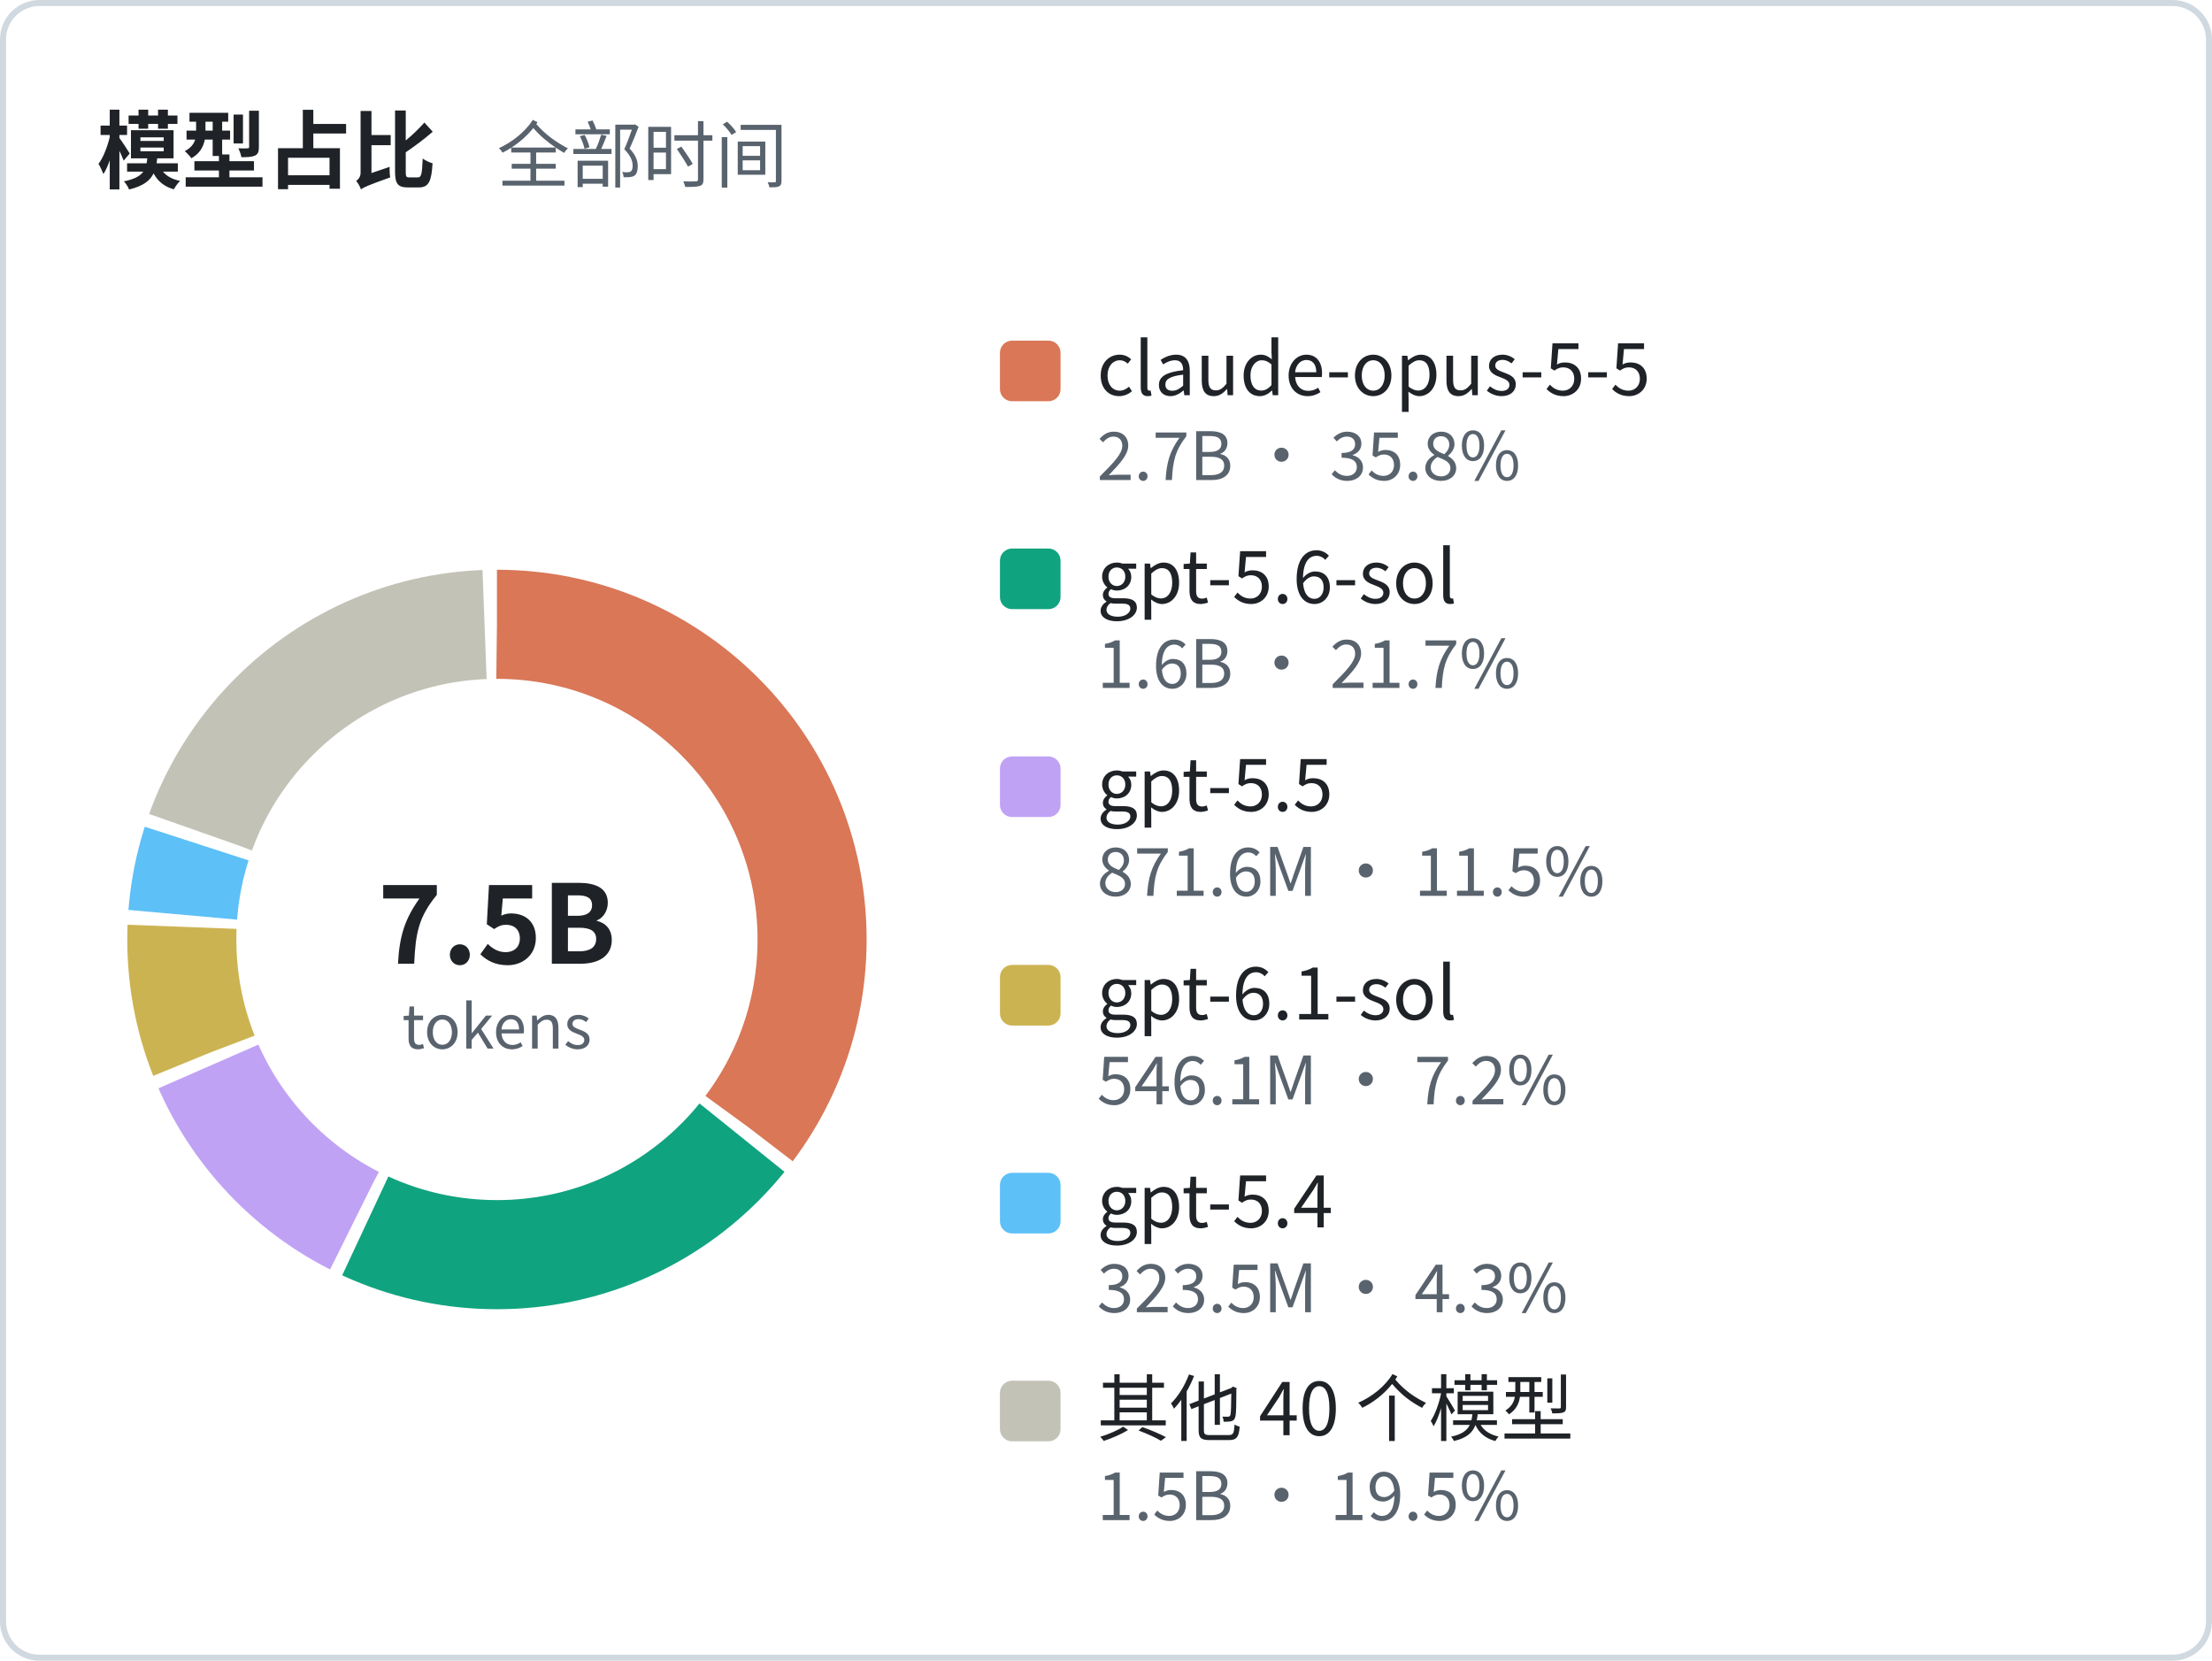
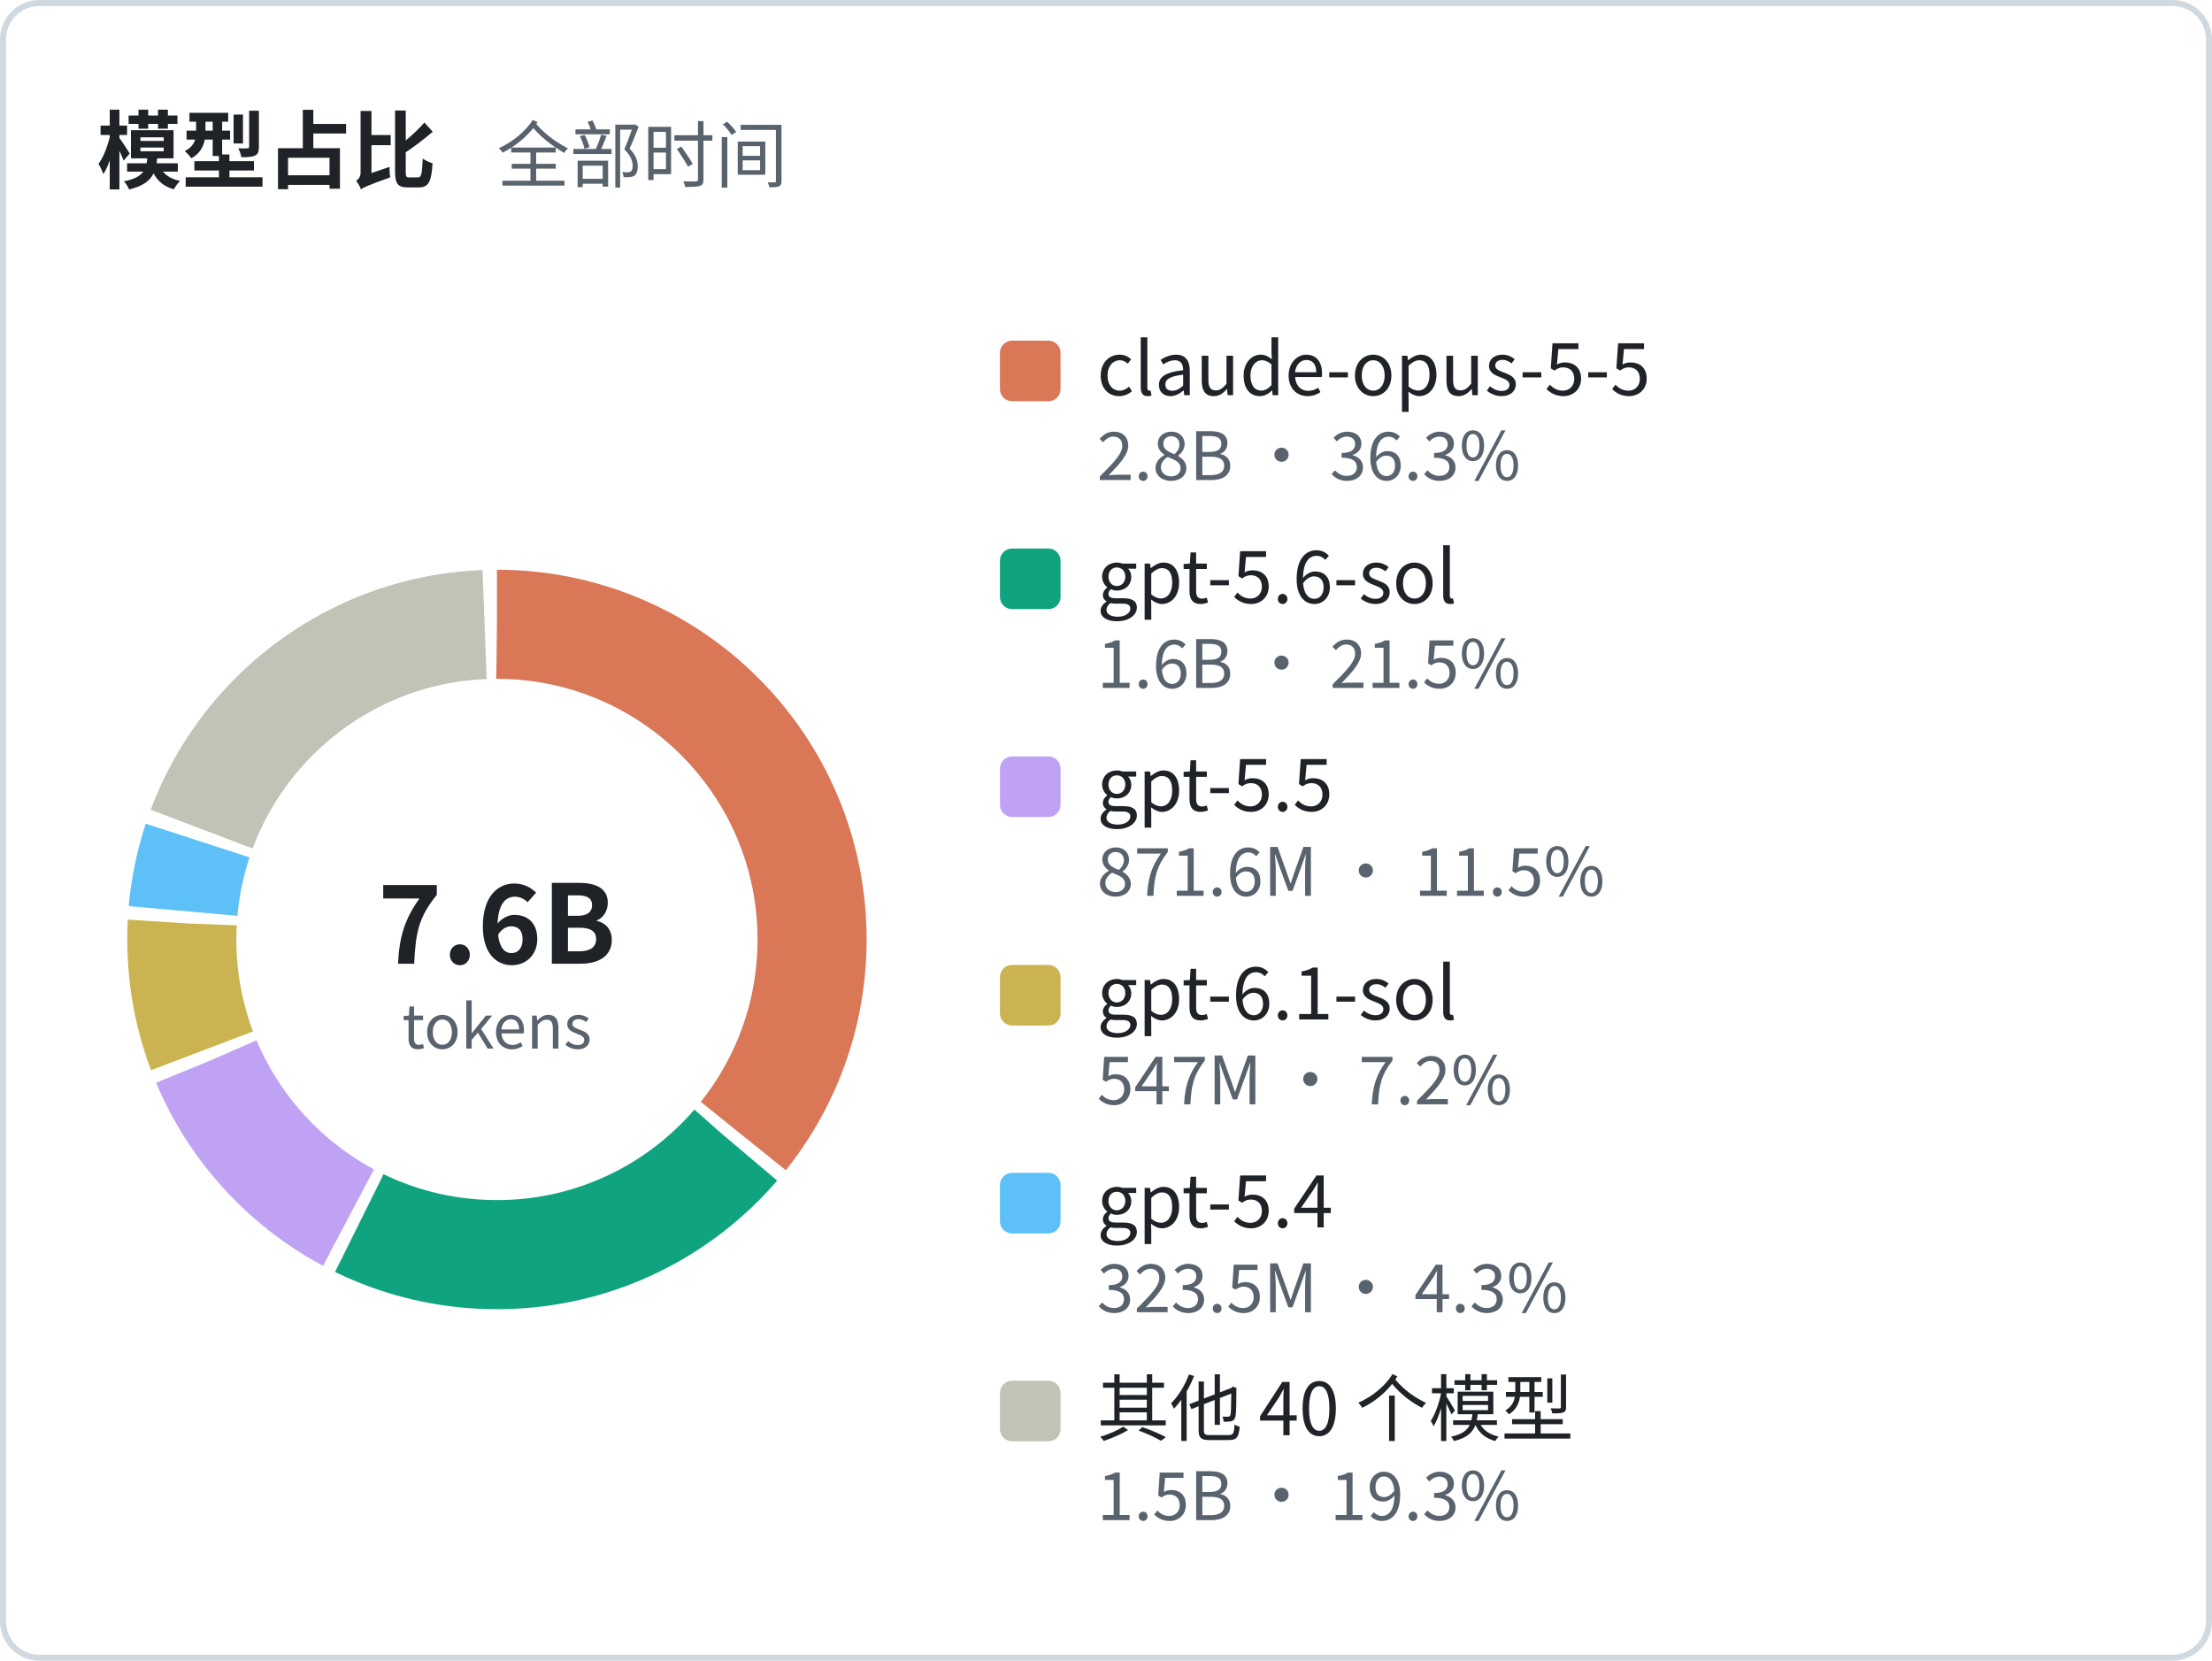
<svg xmlns="http://www.w3.org/2000/svg" width="365" height="274" viewBox="0 0 365 274" font-family="system-ui, -apple-system, 'Segoe UI', 'PingFang SC', 'Microsoft YaHei', 'Noto Sans CJK SC', sans-serif">
  <rect x="0.5" y="0.5" width="364" height="273" rx="6" fill="none" stroke="#d1d9e0" />
  <text x="16" y="30" font-size="14" font-weight="600" fill="#1f2328">模型占比<tspan dx="10" font-size="12" font-weight="400" fill="#59636e">全部时间</tspan>
  </text>
-   <circle cx="82" cy="155" r="52" fill="none" stroke="#d97757" stroke-width="18" stroke-dasharray="115.05 326.73" stroke-dashoffset="-0.00" transform="rotate(-90 82 155)" />
-   <circle cx="82" cy="155" r="52" fill="none" stroke="#10a37f" stroke-width="18" stroke-dasharray="68.74 326.73" stroke-dashoffset="-117.05" transform="rotate(-90 82 155)" />
-   <circle cx="82" cy="155" r="52" fill="none" stroke="#c0a2f5" stroke-width="18" stroke-dasharray="35.72 326.73" stroke-dashoffset="-187.79" transform="rotate(-90 82 155)" />
-   <circle cx="82" cy="155" r="52" fill="none" stroke="#ccb352" stroke-width="18" stroke-dasharray="21.64 326.73" stroke-dashoffset="-225.52" transform="rotate(-90 82 155)" />
-   <circle cx="82" cy="155" r="52" fill="none" stroke="#5dc0f6" stroke-width="18" stroke-dasharray="12.00 326.73" stroke-dashoffset="-249.15" transform="rotate(-90 82 155)" />
-   <circle cx="82" cy="155" r="52" fill="none" stroke="#c3c2b7" stroke-width="18" stroke-dasharray="61.57 326.73" stroke-dashoffset="-263.15" transform="rotate(-90 82 155)" />
-   <text x="82" y="159" font-size="18" font-weight="600" text-anchor="middle" fill="#1f2328">7.5B</text>
+   <circle cx="82" cy="155" r="52" fill="none" stroke="#d97757" stroke-width="18" stroke-dasharray="116.71 326.73" stroke-dashoffset="-0.00" transform="rotate(-90 82 155)" />
+   <circle cx="82" cy="155" r="52" fill="none" stroke="#10a37f" stroke-width="18" stroke-dasharray="68.17 326.73" stroke-dashoffset="-118.71" transform="rotate(-90 82 155)" />
+   <circle cx="82" cy="155" r="52" fill="none" stroke="#c0a2f5" stroke-width="18" stroke-dasharray="35.41 326.73" stroke-dashoffset="-188.88" transform="rotate(-90 82 155)" />
+   <circle cx="82" cy="155" r="52" fill="none" stroke="#ccb352" stroke-width="18" stroke-dasharray="21.48 326.73" stroke-dashoffset="-226.30" transform="rotate(-90 82 155)" />
+   <circle cx="82" cy="155" r="52" fill="none" stroke="#5dc0f6" stroke-width="18" stroke-dasharray="11.89 326.73" stroke-dashoffset="-249.78" transform="rotate(-90 82 155)" />
+   <circle cx="82" cy="155" r="52" fill="none" stroke="#c3c2b7" stroke-width="18" stroke-dasharray="61.06 326.73" stroke-dashoffset="-263.67" transform="rotate(-90 82 155)" />
+   <text x="82" y="159" font-size="18" font-weight="600" text-anchor="middle" fill="#1f2328">7.6B</text>
  <text x="82" y="173" font-size="10" text-anchor="middle" fill="#59636e">tokens</text>
  <rect x="165" y="56.2" width="10" height="10" rx="2" fill="#d97757" />
  <text x="181" y="65.2" font-size="12" fill="#1f2328">claude-opus-5-5</text>
-   <text x="181" y="79.2" font-size="11" fill="#59636e">2.7B · 35.8%</text>
+   <text x="181" y="79.2" font-size="11" fill="#59636e">2.8B · 36.3%</text>
  <rect x="165" y="90.5" width="10" height="10" rx="2" fill="#10a37f" />
  <text x="181" y="99.5" font-size="12" fill="#1f2328">gpt-5.6-sol</text>
-   <text x="181" y="113.5" font-size="11" fill="#59636e">1.6B · 21.7%</text>
+   <text x="181" y="113.5" font-size="11" fill="#59636e">1.6B · 21.5%</text>
  <rect x="165" y="124.8" width="10" height="10" rx="2" fill="#c0a2f5" />
  <text x="181" y="133.8" font-size="12" fill="#1f2328">gpt-5.5</text>
  <text x="181" y="147.8" font-size="11" fill="#59636e">871.6M · 11.5%</text>
  <rect x="165" y="159.2" width="10" height="10" rx="2" fill="#ccb352" />
  <text x="181" y="168.2" font-size="12" fill="#1f2328">gpt-6.1-sol</text>
-   <text x="181" y="182.2" font-size="11" fill="#59636e">546.1M · 7.2%</text>
+   <text x="181" y="182.2" font-size="11" fill="#59636e">547M · 7.2%</text>
  <rect x="165" y="193.5" width="10" height="10" rx="2" fill="#5dc0f6" />
  <text x="181" y="202.5" font-size="12" fill="#1f2328">gpt-5.4</text>
  <text x="181" y="216.5" font-size="11" fill="#59636e">323.5M · 4.3%</text>
  <rect x="165" y="227.8" width="10" height="10" rx="2" fill="#c3c2b7" />
  <text x="181" y="236.8" font-size="12" fill="#1f2328">其他 40 个模型</text>
-   <text x="181" y="250.8" font-size="11" fill="#59636e">1.5B · 19.5%</text>
+   <text x="181" y="250.8" font-size="11" fill="#59636e">1.5B · 19.3%</text>
</svg>
